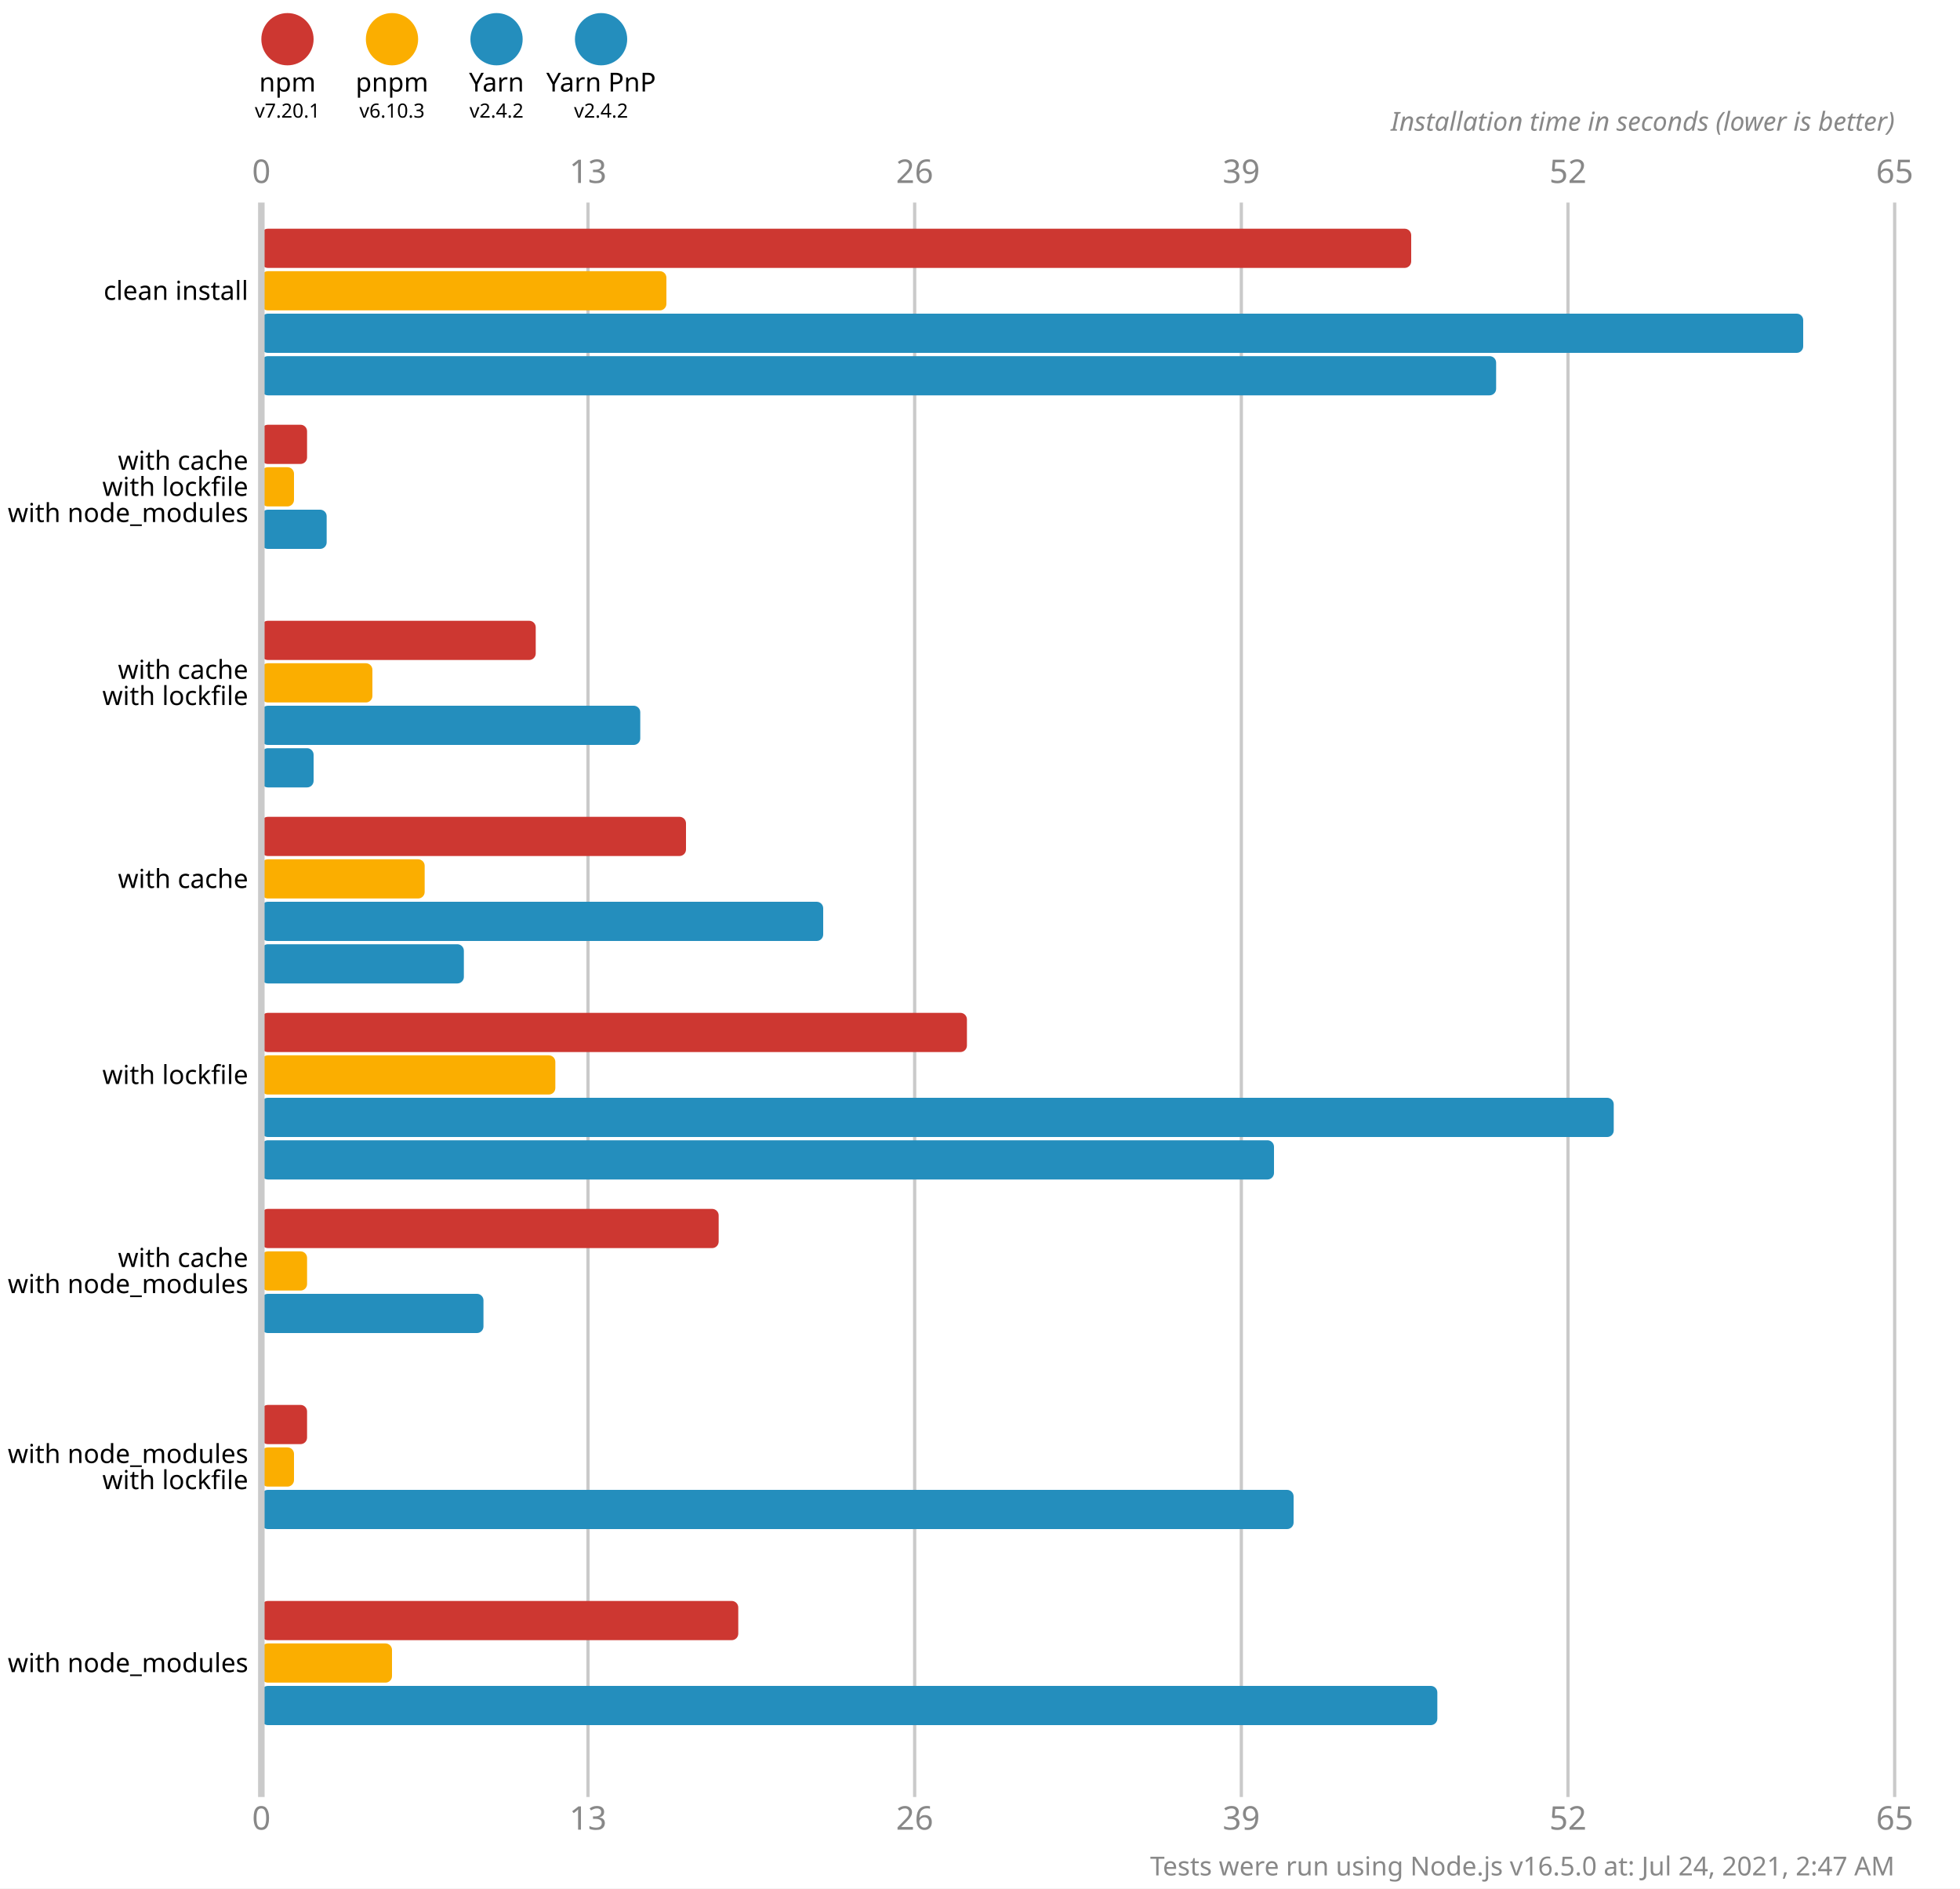
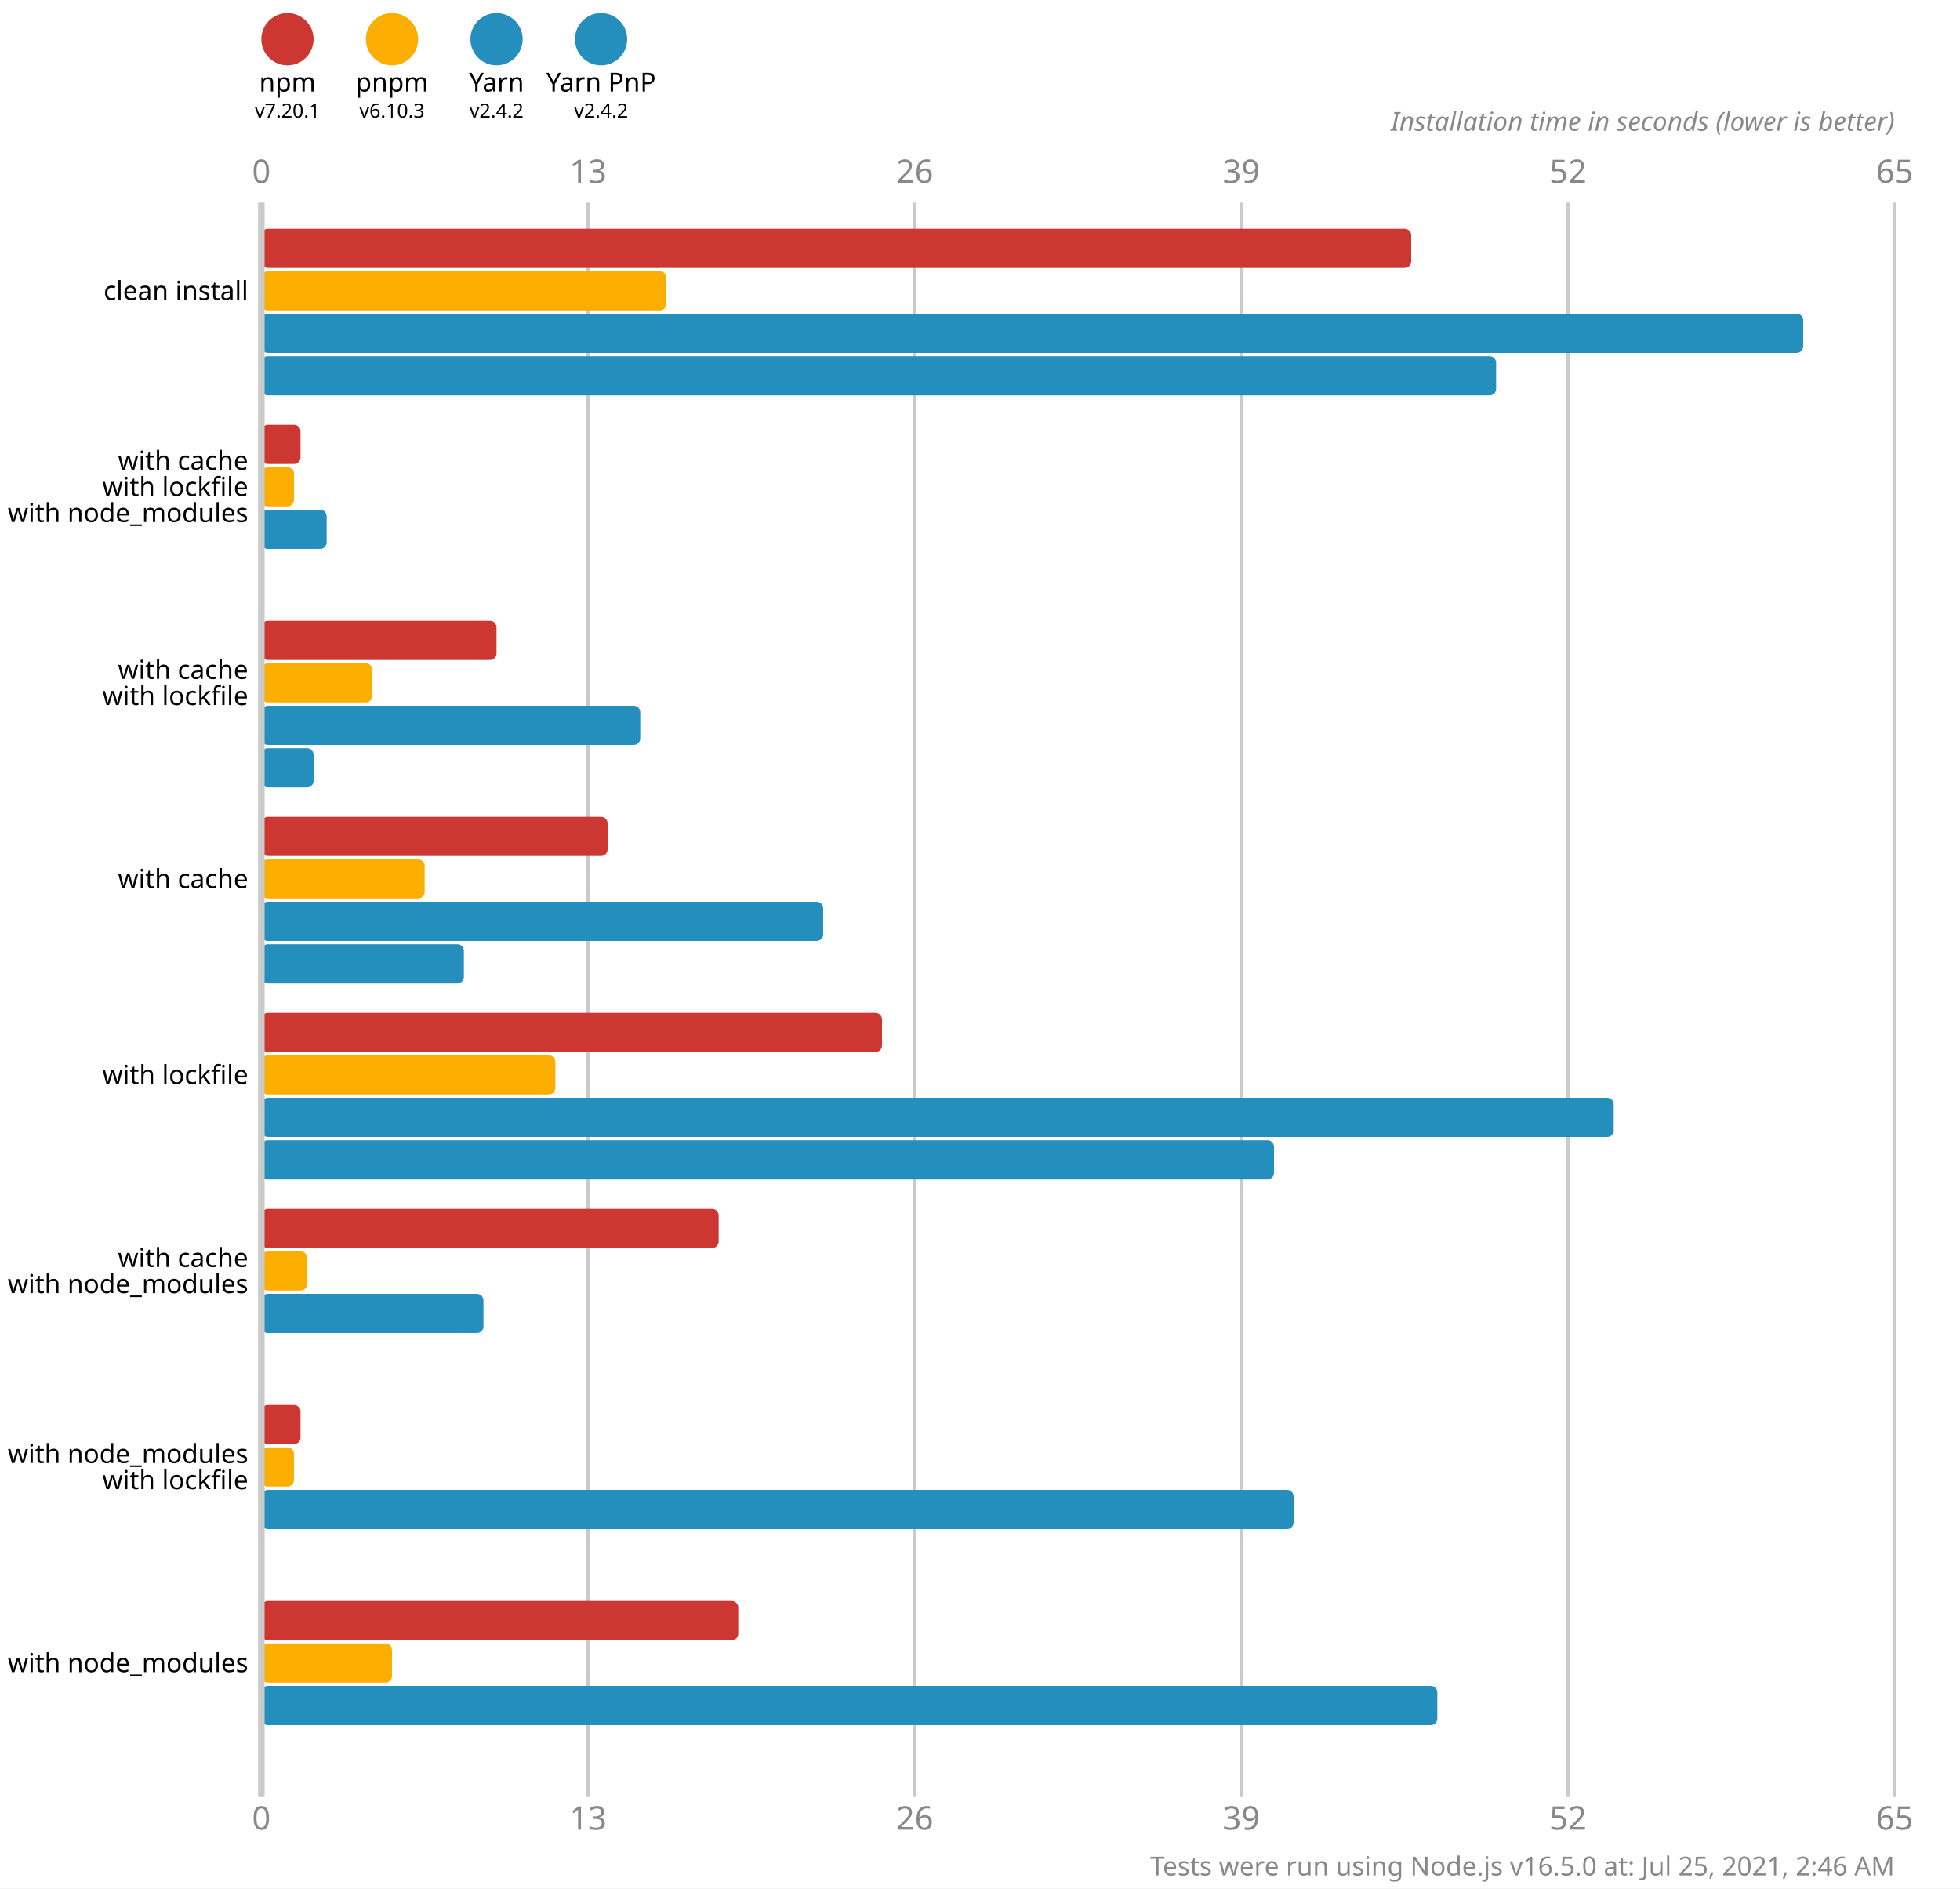
<svg xmlns="http://www.w3.org/2000/svg" version="1.1" viewBox="0 0 300 289">
  <style>
    .font { font-family: sans-serif; }
    .s3 { font-size: 3px; }
    .s4 { font-size: 4px; }
    .s5 { font-size: 5px; }
    .line { stroke: #cacaca; }
    .width { stroke-width: 0.5; }
    .text { fill: #888; }
  </style>
  <rect x="0" y="0" width="300" height="289" fill="#fff" />
  <circle cx="44" cy="6" r="4" fill="#cd3731" />
  <text x="44" y="14" class="font s4" text-anchor="middle">npm</text>
  <text x="44" y="18" class="font s3" text-anchor="middle">v7.20.1</text>
  <circle cx="60" cy="6" r="4" fill="#fbae00" />
  <text x="60" y="14" class="font s4" text-anchor="middle">pnpm</text>
  <text x="60" y="18" class="font s3" text-anchor="middle">v6.10.3</text>
  <circle cx="76" cy="6" r="4" fill="#248ebd" />
  <text x="76" y="14" class="font s4" text-anchor="middle">Yarn</text>
  <text x="76" y="18" class="font s3" text-anchor="middle">v2.4.2</text>
  <circle cx="92" cy="6" r="4" fill="#248ebd" />
  <text x="92" y="14" class="font s4" text-anchor="middle">Yarn PnP</text>
  <text x="92" y="18" class="font s3" text-anchor="middle">v2.4.2</text>
  <text x="40" y="28" class="font s5 text" text-anchor="middle">0</text>
  <text x="40" y="280" class="font s5 text" text-anchor="middle">0</text>
  <line x1="90" y1="31" x2="90" y2="275" class="line width" />
  <text x="90" y="28" class="font s5 text" text-anchor="middle">13</text>
  <text x="90" y="280" class="font s5 text" text-anchor="middle">13</text>
  <line x1="140" y1="31" x2="140" y2="275" class="line width" />
  <text x="140" y="28" class="font s5 text" text-anchor="middle">26</text>
  <text x="140" y="280" class="font s5 text" text-anchor="middle">26</text>
  <line x1="190" y1="31" x2="190" y2="275" class="line width" />
  <text x="190" y="28" class="font s5 text" text-anchor="middle">39</text>
  <text x="190" y="280" class="font s5 text" text-anchor="middle">39</text>
  <line x1="240" y1="31" x2="240" y2="275" class="line width" />
  <text x="240" y="28" class="font s5 text" text-anchor="middle">52</text>
  <text x="240" y="280" class="font s5 text" text-anchor="middle">52</text>
  <line x1="290" y1="31" x2="290" y2="275" class="line width" />
  <text x="290" y="28" class="font s5 text" text-anchor="middle">65</text>
  <text x="290" y="280" class="font s5 text" text-anchor="middle">65</text>
  <text x="290" y="20" class="font s4 text" font-style="italic" text-anchor="end">Installation time in seconds (lower is better)</text>
  <rect x="40" y="35" width="176" height="6" fill="#cd3731" rx="1" ry="1" />
  <rect x="40" y="41.5" width="62" height="6" fill="#fbae00" rx="1" ry="1" />
  <rect x="40" y="48" width="236" height="6" fill="#248ebd" rx="1" ry="1" />
  <rect x="40" y="54.5" width="189" height="6" fill="#248ebd" rx="1" ry="1" />
-   <rect x="40" y="65" width="7" height="6" fill="#cd3731" rx="1" ry="1" />
+   <rect x="40" y="65" width="6" height="6" fill="#cd3731" rx="1" ry="1" />
  <rect x="40" y="71.5" width="5" height="6" fill="#fbae00" rx="1" ry="1" />
  <rect x="40" y="78" width="10" height="6" fill="#248ebd" rx="1" ry="1" />
  <rect x="40" y="84.5" width="0" height="6" fill="#248ebd" rx="1" ry="1" />
-   <rect x="40" y="95" width="42" height="6" fill="#cd3731" rx="1" ry="1" />
+   <rect x="40" y="95" width="36" height="6" fill="#cd3731" rx="1" ry="1" />
  <rect x="40" y="101.5" width="17" height="6" fill="#fbae00" rx="1" ry="1" />
  <rect x="40" y="108" width="58" height="6" fill="#248ebd" rx="1" ry="1" />
  <rect x="40" y="114.5" width="8" height="6" fill="#248ebd" rx="1" ry="1" />
-   <rect x="40" y="125" width="65" height="6" fill="#cd3731" rx="1" ry="1" />
+   <rect x="40" y="125" width="53" height="6" fill="#cd3731" rx="1" ry="1" />
  <rect x="40" y="131.5" width="25" height="6" fill="#fbae00" rx="1" ry="1" />
  <rect x="40" y="138" width="86" height="6" fill="#248ebd" rx="1" ry="1" />
  <rect x="40" y="144.5" width="31" height="6" fill="#248ebd" rx="1" ry="1" />
-   <rect x="40" y="155" width="108" height="6" fill="#cd3731" rx="1" ry="1" />
+   <rect x="40" y="155" width="95" height="6" fill="#cd3731" rx="1" ry="1" />
  <rect x="40" y="161.5" width="45" height="6" fill="#fbae00" rx="1" ry="1" />
  <rect x="40" y="168" width="207" height="6" fill="#248ebd" rx="1" ry="1" />
  <rect x="40" y="174.5" width="155" height="6" fill="#248ebd" rx="1" ry="1" />
  <rect x="40" y="185" width="70" height="6" fill="#cd3731" rx="1" ry="1" />
  <rect x="40" y="191.5" width="7" height="6" fill="#fbae00" rx="1" ry="1" />
  <rect x="40" y="198" width="34" height="6" fill="#248ebd" rx="1" ry="1" />
  <rect x="40" y="204.5" width="0" height="6" fill="#248ebd" rx="1" ry="1" />
-   <rect x="40" y="215" width="7" height="6" fill="#cd3731" rx="1" ry="1" />
+   <rect x="40" y="215" width="6" height="6" fill="#cd3731" rx="1" ry="1" />
  <rect x="40" y="221.5" width="5" height="6" fill="#fbae00" rx="1" ry="1" />
  <rect x="40" y="228" width="158" height="6" fill="#248ebd" rx="1" ry="1" />
  <rect x="40" y="234.5" width="0" height="6" fill="#248ebd" rx="1" ry="1" />
  <rect x="40" y="245" width="73" height="6" fill="#cd3731" rx="1" ry="1" />
  <rect x="40" y="251.5" width="20" height="6" fill="#fbae00" rx="1" ry="1" />
  <rect x="40" y="258" width="180" height="6" fill="#248ebd" rx="1" ry="1" />
  <rect x="40" y="264.5" width="0" height="6" fill="#248ebd" rx="1" ry="1" />
  <line x1="40" y1="31" x2="40" y2="275" class="line" />
  <text x="38" y="44.5" class="font s4" dominant-baseline="middle" text-anchor="end">clean install</text>
  <text x="38" y="70.5" class="font s4" dominant-baseline="middle" text-anchor="end">with cache</text>
  <text x="38" y="74.5" class="font s4" dominant-baseline="middle" text-anchor="end">with lockfile</text>
  <text x="38" y="78.5" class="font s4" dominant-baseline="middle" text-anchor="end">with node_modules</text>
  <text x="38" y="102.5" class="font s4" dominant-baseline="middle" text-anchor="end">with cache</text>
  <text x="38" y="106.5" class="font s4" dominant-baseline="middle" text-anchor="end">with lockfile</text>
  <text x="38" y="134.5" class="font s4" dominant-baseline="middle" text-anchor="end">with cache</text>
  <text x="38" y="164.5" class="font s4" dominant-baseline="middle" text-anchor="end">with lockfile</text>
  <text x="38" y="192.5" class="font s4" dominant-baseline="middle" text-anchor="end">with cache</text>
  <text x="38" y="196.5" class="font s4" dominant-baseline="middle" text-anchor="end">with node_modules</text>
  <text x="38" y="222.5" class="font s4" dominant-baseline="middle" text-anchor="end">with node_modules</text>
  <text x="38" y="226.5" class="font s4" dominant-baseline="middle" text-anchor="end">with lockfile</text>
  <text x="38" y="254.5" class="font s4" dominant-baseline="middle" text-anchor="end">with node_modules</text>
-   <text x="290" y="287" class="font s4 text" text-anchor="end">Tests were run using Node.js v16.5.0 at: Jul 24, 2021, 2:47 AM</text>
+   <text x="290" y="287" class="font s4 text" text-anchor="end">Tests were run using Node.js v16.5.0 at: Jul 25, 2021, 2:46 AM</text>
</svg>
